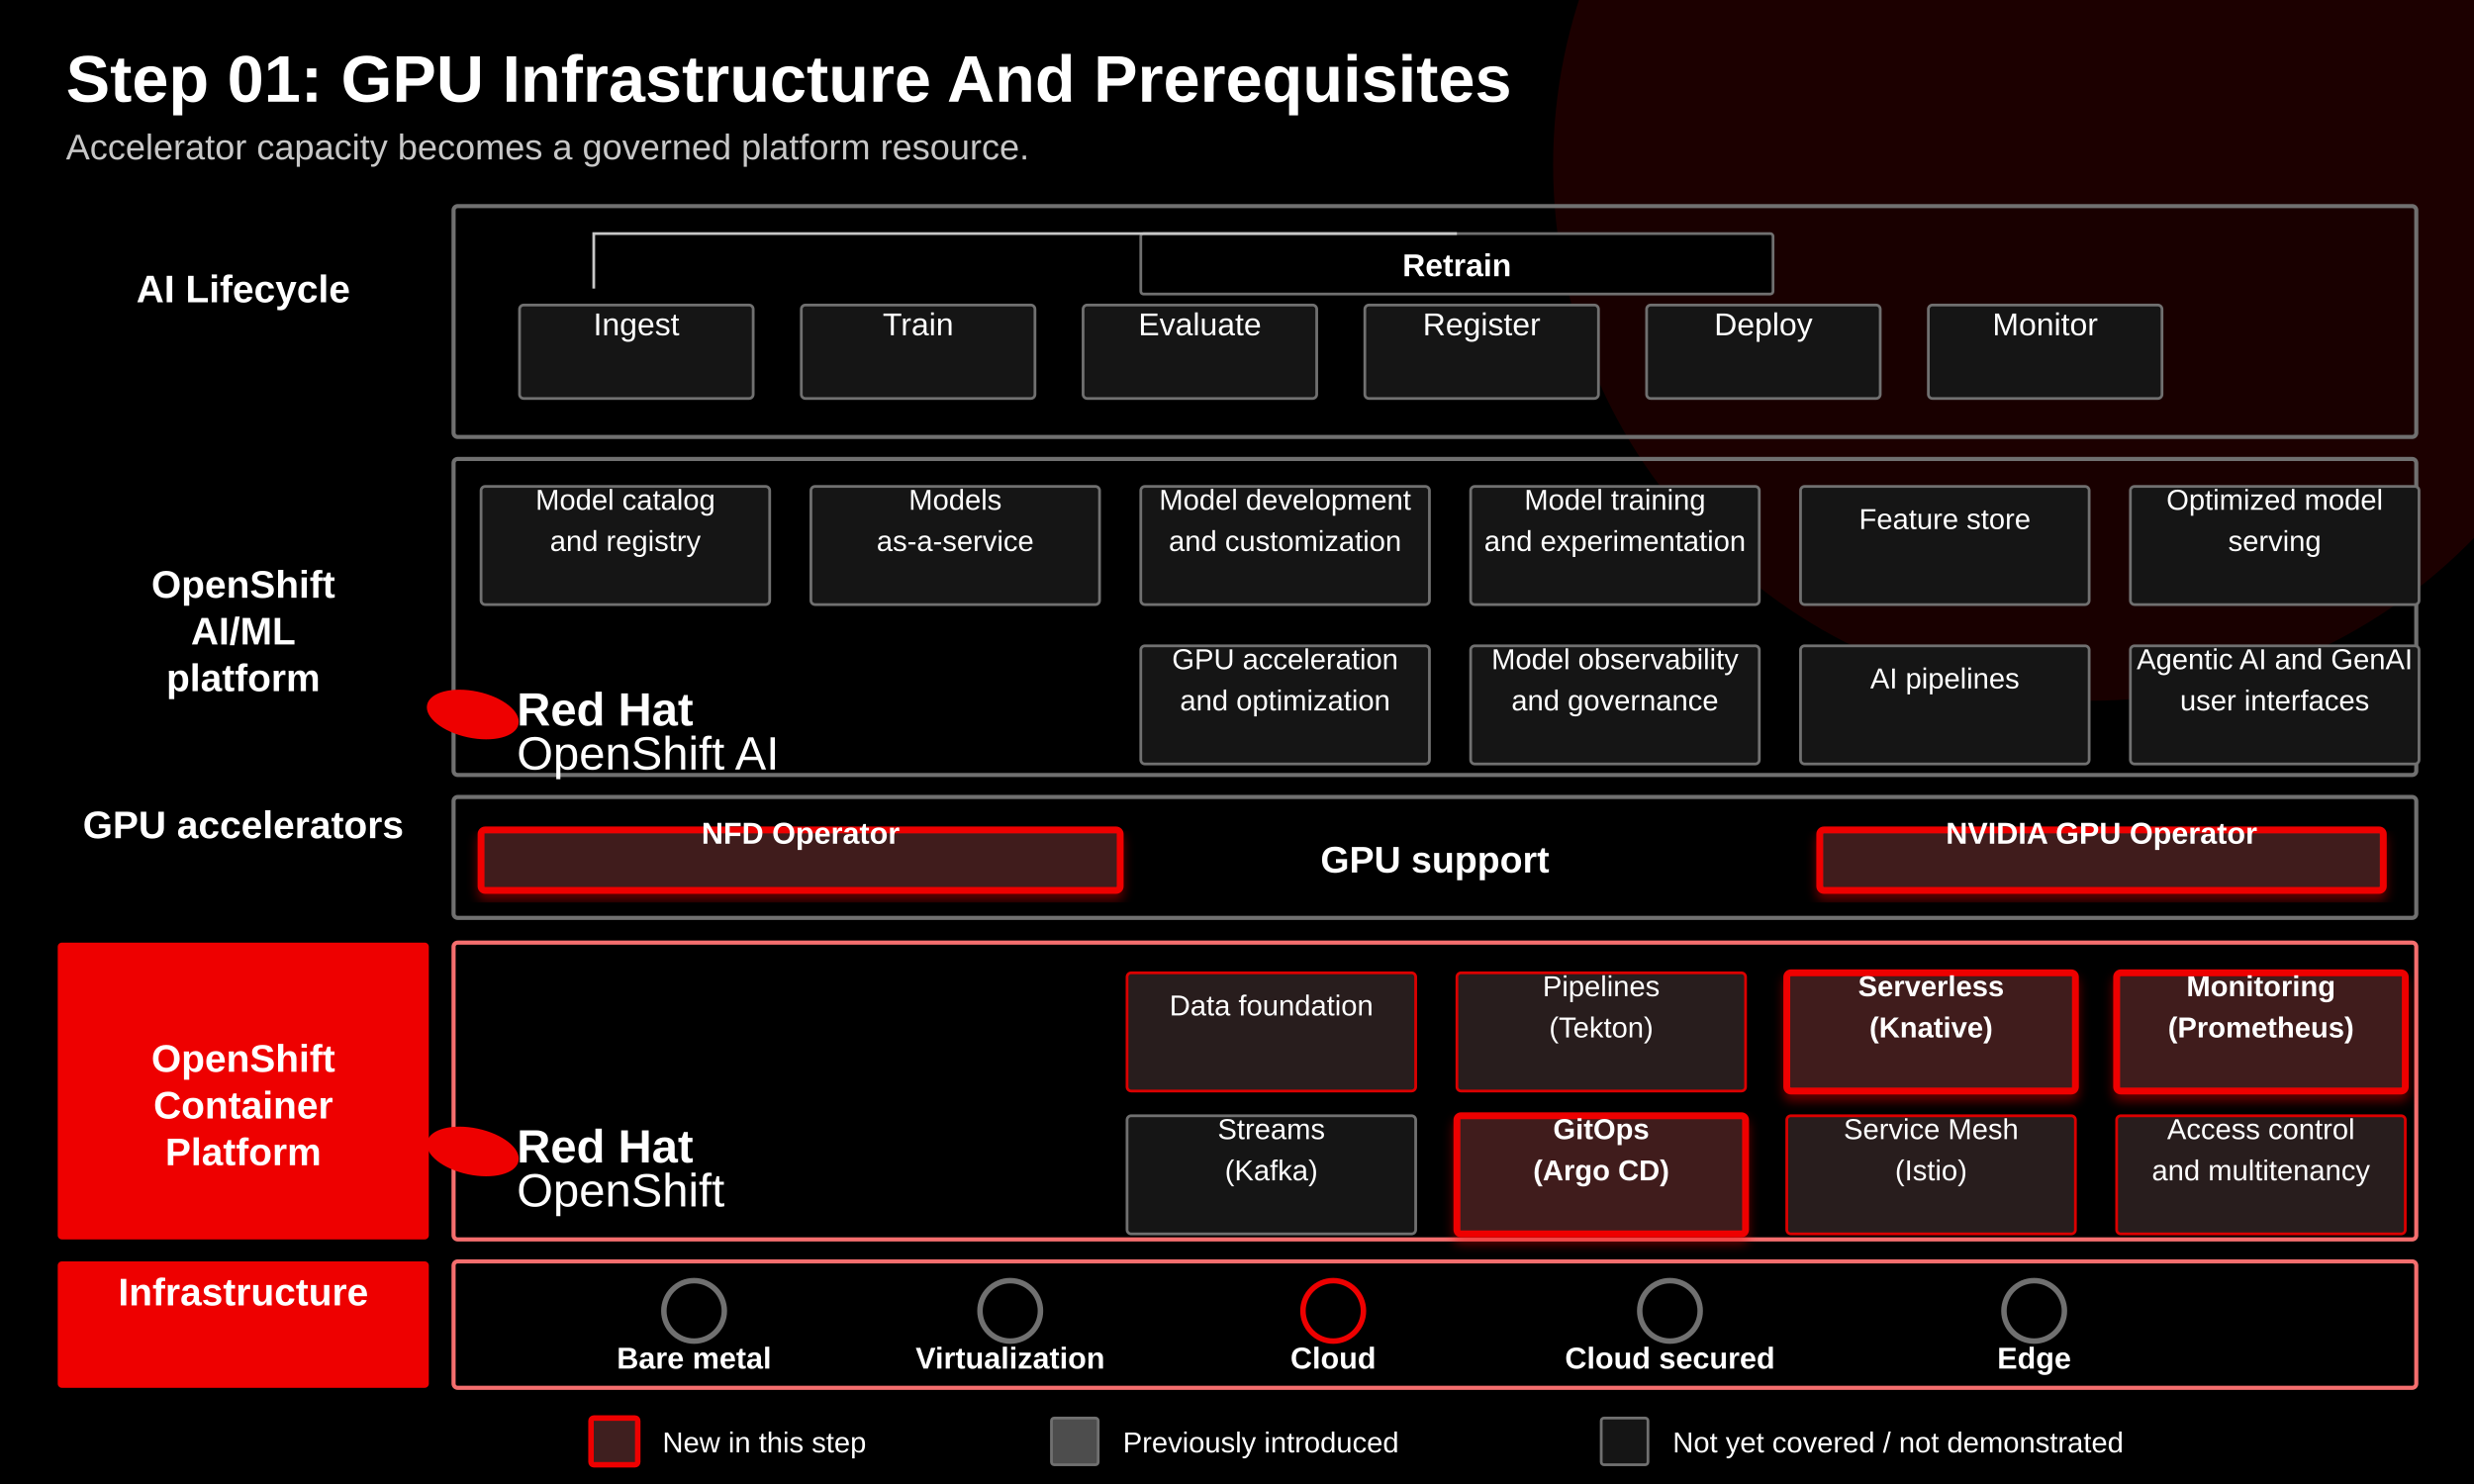
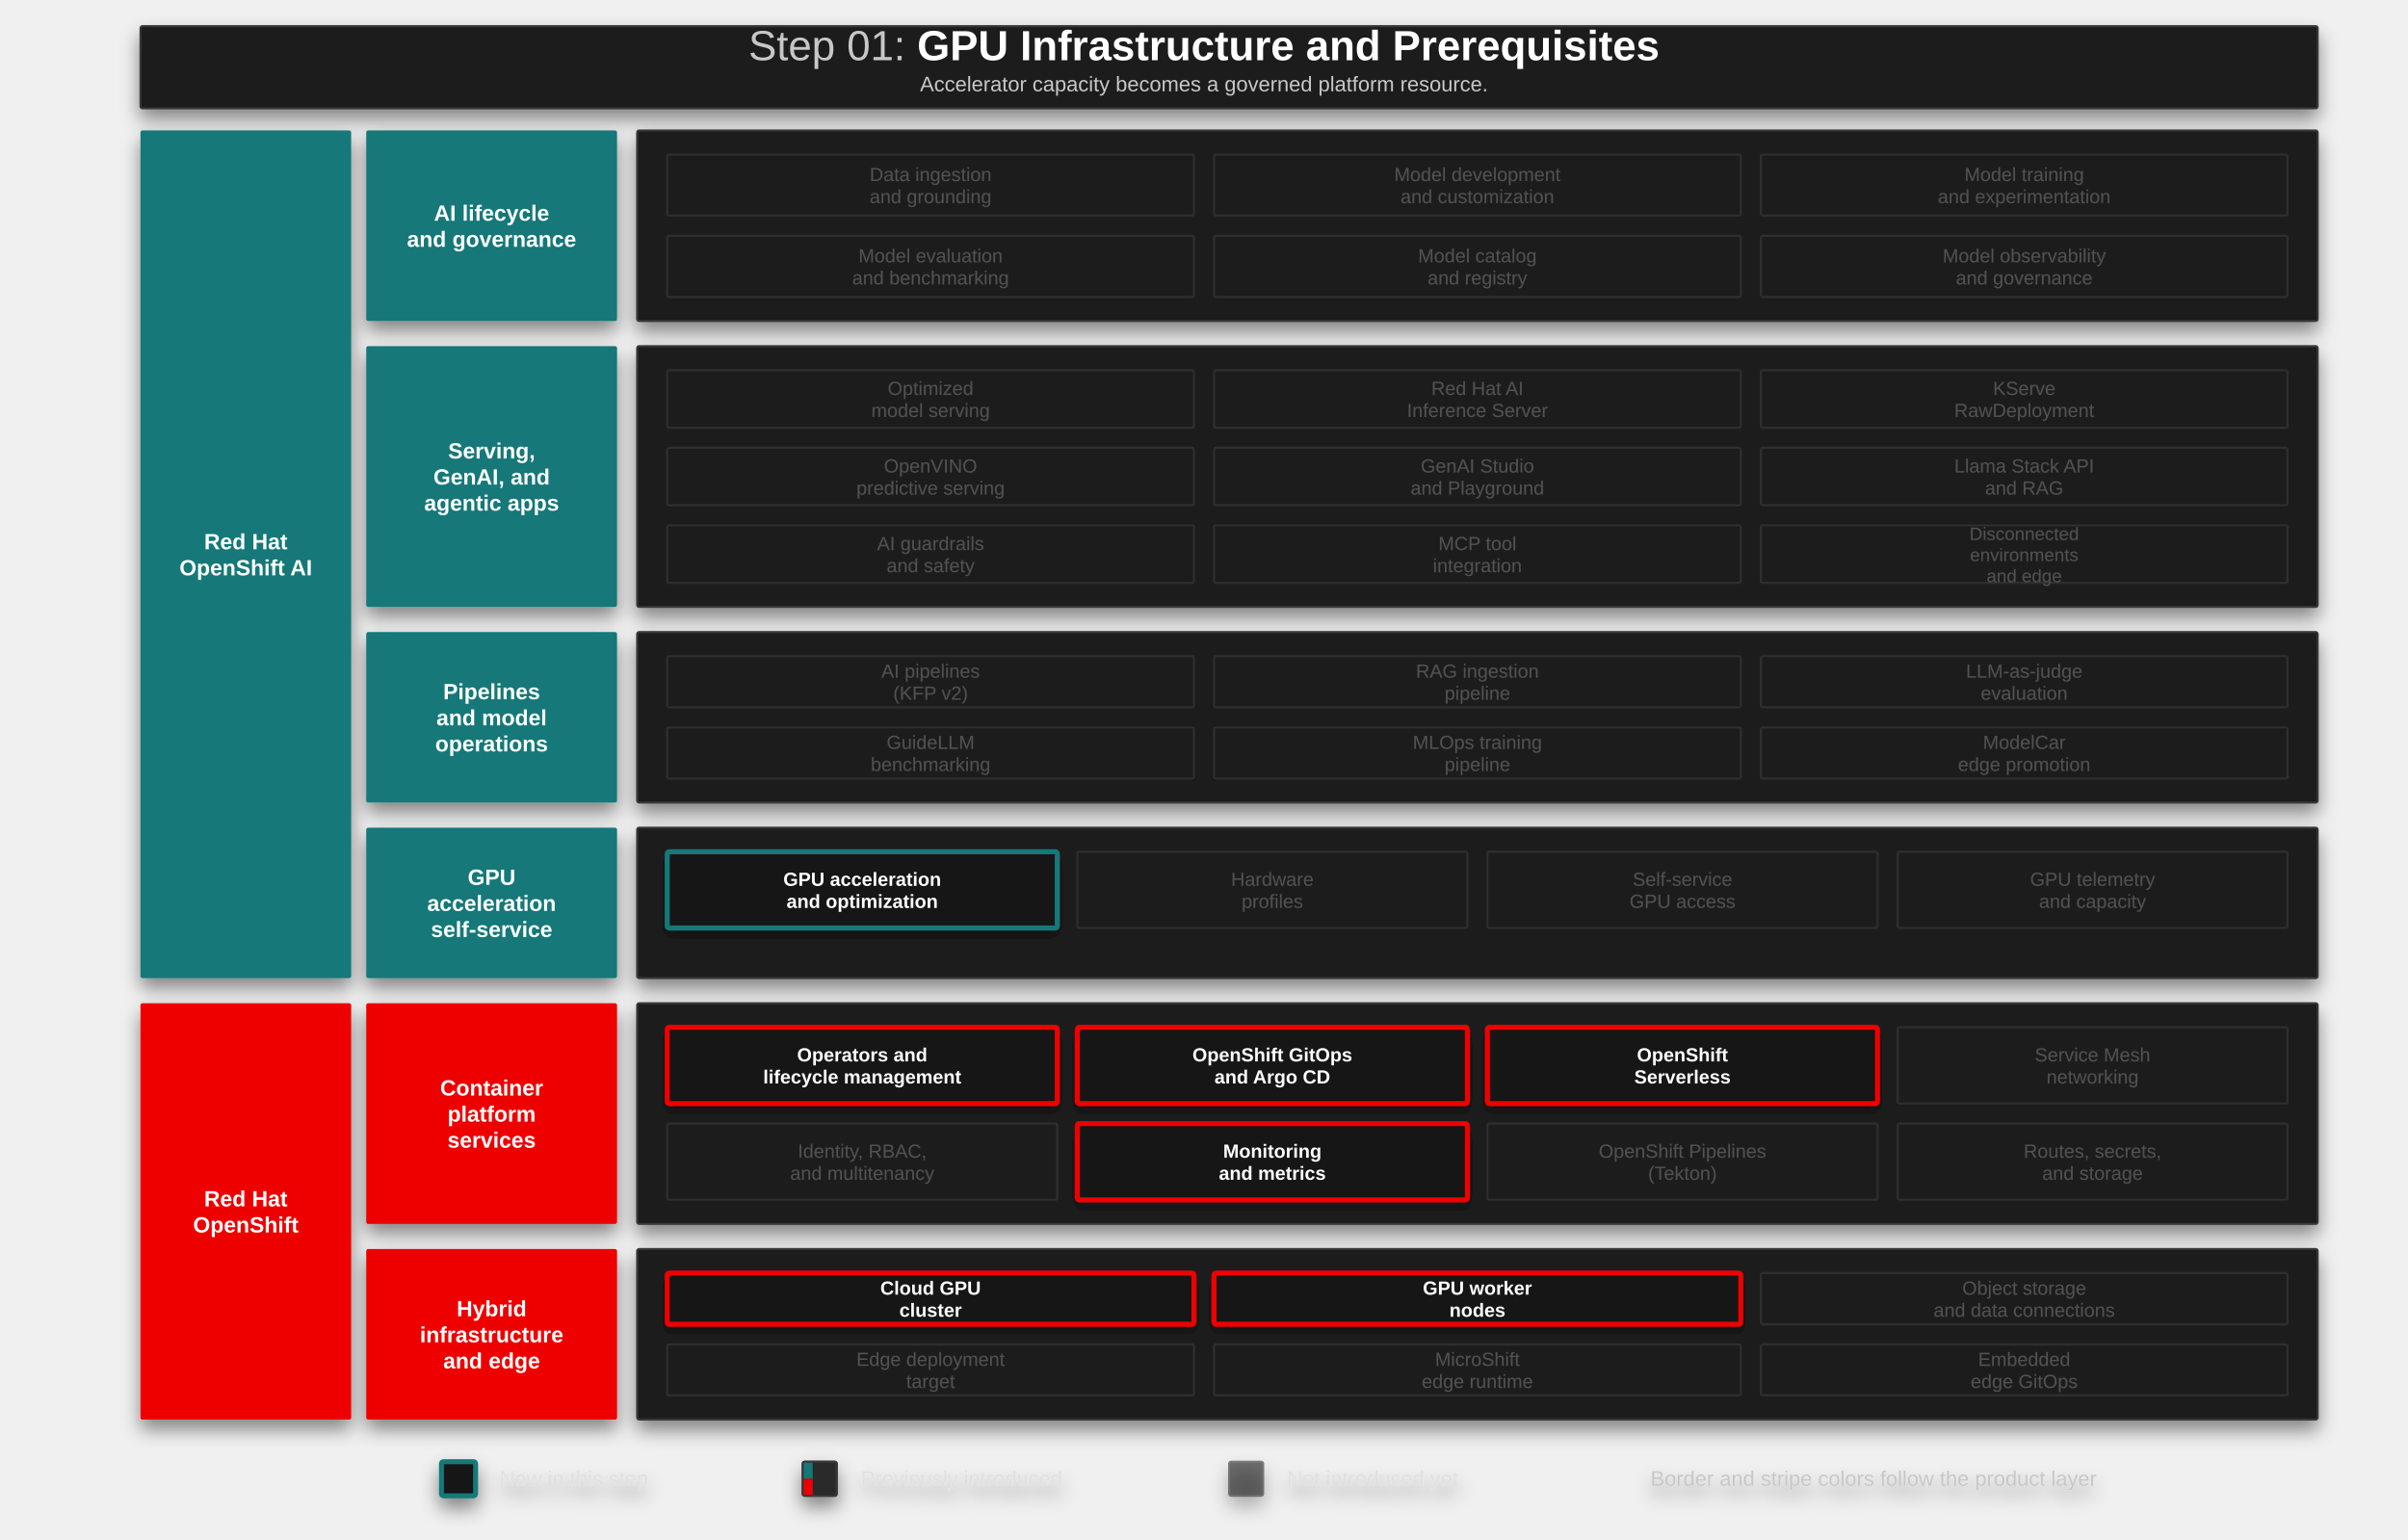
- <svg xmlns="http://www.w3.org/2000/svg" width="1800" height="1080" viewBox="0 0 1800 1080" role="img" aria-labelledby="title desc">
+ <svg xmlns="http://www.w3.org/2000/svg" width="2400" height="1535" viewBox="0 0 2400 1535" role="img" aria-labelledby="title desc">
+   <style>.display{font-family:'Red Hat Display','Arial',sans-serif}.body{font-family:'Red Hat Text','Arial',sans-serif}</style>
  <defs>
-     <filter id="shadow" x="-10%" y="-10%" width="120%" height="130%">
-       <feDropShadow dx="0" dy="5" stdDeviation="4" flood-color="#ee0000" flood-opacity=".42" />
+     <filter id="lift" x="-20%" y="-20%" width="140%" height="140%">
+       <feDropShadow dx="0" dy="6" stdDeviation="5" flood-color="#000" flood-opacity="0.55" />
    </filter>
-     <style>
-       .heading { font-family: "Red Hat Display", "Red Hat Text", Arial, sans-serif; }
-       .mono { font-family: "Red Hat Mono", monospace; }
-     </style>
+     <filter id="panelShadow" x="-8%" y="-8%" width="116%" height="116%">
+       <feDropShadow dx="0" dy="10" stdDeviation="9" flood-color="#000" flood-opacity="0.45" />
+     </filter>
  </defs>
-   <rect width="1800" height="1080" fill="#000000" />
-   <circle cx="1520" cy="120" r="390" fill="#ee0000" opacity=".12" />
-   <text x="48" y="74" class="heading" font-size="48" font-weight="800" fill="#ffffff">Step 01: GPU Infrastructure And Prerequisites</text>
-   <text x="48" y="116" font-family="Red Hat Text, Arial, sans-serif" font-size="26" font-weight="500" fill="#c7c7c7">Accelerator capacity becomes a governed platform resource.</text>
-   <rect x="42" y="150" width="270" height="168" rx="3" fill="#000000" />
-   <text x="177" y="220.0" text-anchor="middle" font-family="Red Hat Text, Arial, sans-serif" font-size="28" font-weight="800" fill="#ffffff">AI Lifecycle</text>
-   <rect x="330" y="150" width="1428" height="168" rx="3" fill="#000000" fill-opacity=".12" stroke="#707070" stroke-width="3" />
-   <rect x="378" y="222" width="170" height="68" rx="3" fill="#151515" stroke="#707070" stroke-width="2" />
-   <text x="463.0" y="244.0" text-anchor="middle" font-family="Red Hat Text, Arial, sans-serif" font-size="23" font-weight="500" fill="#ffffff">Ingest</text>
-   <rect x="583" y="222" width="170" height="68" rx="3" fill="#151515" stroke="#707070" stroke-width="2" />
-   <text x="668.0" y="244.0" text-anchor="middle" font-family="Red Hat Text, Arial, sans-serif" font-size="23" font-weight="500" fill="#ffffff">Train</text>
-   <rect x="788" y="222" width="170" height="68" rx="3" fill="#151515" stroke="#707070" stroke-width="2" />
-   <text x="873.0" y="244.0" text-anchor="middle" font-family="Red Hat Text, Arial, sans-serif" font-size="23" font-weight="500" fill="#ffffff">Evaluate</text>
-   <rect x="993" y="222" width="170" height="68" rx="3" fill="#151515" stroke="#707070" stroke-width="2" />
-   <text x="1078.0" y="244.0" text-anchor="middle" font-family="Red Hat Text, Arial, sans-serif" font-size="23" font-weight="500" fill="#ffffff">Register</text>
-   <rect x="1198" y="222" width="170" height="68" rx="3" fill="#151515" stroke="#707070" stroke-width="2" />
-   <text x="1283.0" y="244.0" text-anchor="middle" font-family="Red Hat Text, Arial, sans-serif" font-size="23" font-weight="500" fill="#ffffff">Deploy</text>
-   <rect x="1403" y="222" width="170" height="68" rx="3" fill="#151515" stroke="#707070" stroke-width="2" />
-   <text x="1488.0" y="244.0" text-anchor="middle" font-family="Red Hat Text, Arial, sans-serif" font-size="23" font-weight="500" fill="#ffffff">Monitor</text>
-   <rect x="830" y="170" width="460" height="44" rx="2" fill="#000000" stroke="#707070" stroke-width="2" />
-   <text x="1060" y="201" text-anchor="middle" font-family="Red Hat Text, Arial, sans-serif" font-size="23" font-weight="800" fill="#ffffff">Retrain</text>
-   <path d="M1060 170 L432 170 L432 210" fill="none" stroke="#c7c7c7" stroke-width="2" />
-   <rect x="42" y="334" width="270" height="230" rx="3" fill="#000000" />
-   <text x="177" y="435.0" text-anchor="middle" font-family="Red Hat Text, Arial, sans-serif" font-size="28" font-weight="800" fill="#ffffff">OpenShift</text>
-   <text x="177" y="469.0" text-anchor="middle" font-family="Red Hat Text, Arial, sans-serif" font-size="28" font-weight="800" fill="#ffffff">AI/ML</text>
-   <text x="177" y="503.0" text-anchor="middle" font-family="Red Hat Text, Arial, sans-serif" font-size="28" font-weight="800" fill="#ffffff">platform</text>
-   <rect x="330" y="334" width="1428" height="230" rx="3" fill="#000000" fill-opacity=".12" stroke="#707070" stroke-width="3" />
-   <rect x="350" y="354" width="210" height="86" rx="3" fill="#151515" stroke="#707070" stroke-width="2" />
-   <text x="455.0" y="371.0" text-anchor="middle" font-family="Red Hat Text, Arial, sans-serif" font-size="21" font-weight="500" fill="#ffffff">Model catalog</text>
-   <text x="455.0" y="401.0" text-anchor="middle" font-family="Red Hat Text, Arial, sans-serif" font-size="21" font-weight="500" fill="#ffffff">and registry</text>
-   <rect x="590" y="354" width="210" height="86" rx="3" fill="#151515" stroke="#707070" stroke-width="2" />
-   <text x="695.0" y="371.0" text-anchor="middle" font-family="Red Hat Text, Arial, sans-serif" font-size="21" font-weight="500" fill="#ffffff">Models</text>
-   <text x="695.0" y="401.0" text-anchor="middle" font-family="Red Hat Text, Arial, sans-serif" font-size="21" font-weight="500" fill="#ffffff">as-a-service</text>
-   <rect x="830" y="354" width="210" height="86" rx="3" fill="#151515" stroke="#707070" stroke-width="2" />
-   <text x="935.0" y="371.0" text-anchor="middle" font-family="Red Hat Text, Arial, sans-serif" font-size="21" font-weight="500" fill="#ffffff">Model development</text>
-   <text x="935.0" y="401.0" text-anchor="middle" font-family="Red Hat Text, Arial, sans-serif" font-size="21" font-weight="500" fill="#ffffff">and customization</text>
-   <rect x="1070" y="354" width="210" height="86" rx="3" fill="#151515" stroke="#707070" stroke-width="2" />
-   <text x="1175.0" y="371.0" text-anchor="middle" font-family="Red Hat Text, Arial, sans-serif" font-size="21" font-weight="500" fill="#ffffff">Model training</text>
-   <text x="1175.0" y="401.0" text-anchor="middle" font-family="Red Hat Text, Arial, sans-serif" font-size="21" font-weight="500" fill="#ffffff">and experimentation</text>
-   <rect x="1310" y="354" width="210" height="86" rx="3" fill="#151515" stroke="#707070" stroke-width="2" />
-   <text x="1415.0" y="385.0" text-anchor="middle" font-family="Red Hat Text, Arial, sans-serif" font-size="21" font-weight="500" fill="#ffffff">Feature store</text>
-   <rect x="1550" y="354" width="210" height="86" rx="3" fill="#151515" stroke="#707070" stroke-width="2" />
-   <text x="1655.0" y="371.0" text-anchor="middle" font-family="Red Hat Text, Arial, sans-serif" font-size="21" font-weight="500" fill="#ffffff">Optimized model</text>
-   <text x="1655.0" y="401.0" text-anchor="middle" font-family="Red Hat Text, Arial, sans-serif" font-size="21" font-weight="500" fill="#ffffff">serving</text>
-   <rect x="830" y="470" width="210" height="86" rx="3" fill="#151515" stroke="#707070" stroke-width="2" />
-   <text x="935.0" y="487.0" text-anchor="middle" font-family="Red Hat Text, Arial, sans-serif" font-size="21" font-weight="500" fill="#ffffff">GPU acceleration</text>
-   <text x="935.0" y="517.0" text-anchor="middle" font-family="Red Hat Text, Arial, sans-serif" font-size="21" font-weight="500" fill="#ffffff">and optimization</text>
-   <rect x="1070" y="470" width="210" height="86" rx="3" fill="#151515" stroke="#707070" stroke-width="2" />
-   <text x="1175.0" y="487.0" text-anchor="middle" font-family="Red Hat Text, Arial, sans-serif" font-size="21" font-weight="500" fill="#ffffff">Model observability</text>
-   <text x="1175.0" y="517.0" text-anchor="middle" font-family="Red Hat Text, Arial, sans-serif" font-size="21" font-weight="500" fill="#ffffff">and governance</text>
-   <rect x="1310" y="470" width="210" height="86" rx="3" fill="#151515" stroke="#707070" stroke-width="2" />
-   <text x="1415.0" y="501.0" text-anchor="middle" font-family="Red Hat Text, Arial, sans-serif" font-size="21" font-weight="500" fill="#ffffff">AI pipelines</text>
-   <rect x="1550" y="470" width="210" height="86" rx="3" fill="#151515" stroke="#707070" stroke-width="2" />
-   <text x="1655.0" y="487.0" text-anchor="middle" font-family="Red Hat Text, Arial, sans-serif" font-size="21" font-weight="500" fill="#ffffff">Agentic AI and GenAI</text>
-   <text x="1655.0" y="517.0" text-anchor="middle" font-family="Red Hat Text, Arial, sans-serif" font-size="21" font-weight="500" fill="#ffffff">user interfaces</text>
-   <text x="376" y="528" class="heading" font-size="34" font-weight="800" fill="#ffffff">Red Hat</text>
-   <text x="376" y="560" class="heading" font-size="34" font-weight="500" fill="#ffffff">OpenShift AI</text>
-   <ellipse cx="344" cy="520" rx="34" ry="17" fill="#ee0000" transform="rotate(12 344 520)" />
-   <rect x="42" y="580" width="270" height="88" rx="3" fill="#000000" />
-   <text x="177" y="610.0" text-anchor="middle" font-family="Red Hat Text, Arial, sans-serif" font-size="28" font-weight="800" fill="#ffffff">GPU accelerators</text>
-   <rect x="330" y="580" width="1428" height="88" rx="3" fill="#000000" fill-opacity=".12" stroke="#707070" stroke-width="3" />
-   <rect x="350" y="604" width="465" height="44" rx="3" fill="#3f1f1f" stroke="#ee0000" stroke-width="5" filter="url(#shadow)" />
-   <text x="582.5" y="614.0" text-anchor="middle" font-family="Red Hat Text, Arial, sans-serif" font-size="22" font-weight="700" fill="#ffffff">NFD Operator</text>
-   <text x="1044" y="635" text-anchor="middle" font-family="Red Hat Text, Arial, sans-serif" font-size="27" font-weight="800" fill="#ffffff">GPU support</text>
-   <rect x="1324" y="604" width="410" height="44" rx="3" fill="#3f1f1f" stroke="#ee0000" stroke-width="5" filter="url(#shadow)" />
-   <text x="1529.0" y="614.0" text-anchor="middle" font-family="Red Hat Text, Arial, sans-serif" font-size="22" font-weight="700" fill="#ffffff">NVIDIA GPU Operator</text>
-   <rect x="42" y="686" width="270" height="216" rx="3" fill="#ee0000" />
-   <text x="177" y="780.0" text-anchor="middle" font-family="Red Hat Text, Arial, sans-serif" font-size="28" font-weight="800" fill="#ffffff">OpenShift</text>
-   <text x="177" y="814.0" text-anchor="middle" font-family="Red Hat Text, Arial, sans-serif" font-size="28" font-weight="800" fill="#ffffff">Container</text>
-   <text x="177" y="848.0" text-anchor="middle" font-family="Red Hat Text, Arial, sans-serif" font-size="28" font-weight="800" fill="#ffffff">Platform</text>
-   <rect x="330" y="686" width="1428" height="216" rx="3" fill="#000000" fill-opacity=".12" stroke="#f56e6e" stroke-width="3" />
-   <rect x="820" y="708" width="210" height="86" rx="3" fill="#2b2020" stroke="#ee0000" stroke-width="2" opacity=".92" />
-   <text x="925.0" y="739.0" text-anchor="middle" font-family="Red Hat Text, Arial, sans-serif" font-size="21" font-weight="500" fill="#ffffff">Data foundation</text>
-   <rect x="1060" y="708" width="210" height="86" rx="3" fill="#2b2020" stroke="#ee0000" stroke-width="2" opacity=".92" />
-   <text x="1165.0" y="725.0" text-anchor="middle" font-family="Red Hat Text, Arial, sans-serif" font-size="21" font-weight="500" fill="#ffffff">Pipelines</text>
-   <text x="1165.0" y="755.0" text-anchor="middle" font-family="Red Hat Text, Arial, sans-serif" font-size="21" font-weight="500" fill="#ffffff">(Tekton)</text>
-   <rect x="1300" y="708" width="210" height="86" rx="3" fill="#3f1f1f" stroke="#ee0000" stroke-width="5" filter="url(#shadow)" />
-   <text x="1405.0" y="725.0" text-anchor="middle" font-family="Red Hat Text, Arial, sans-serif" font-size="21" font-weight="700" fill="#ffffff">Serverless</text>
-   <text x="1405.0" y="755.0" text-anchor="middle" font-family="Red Hat Text, Arial, sans-serif" font-size="21" font-weight="700" fill="#ffffff">(Knative)</text>
-   <rect x="1540" y="708" width="210" height="86" rx="3" fill="#3f1f1f" stroke="#ee0000" stroke-width="5" filter="url(#shadow)" />
-   <text x="1645.0" y="725.0" text-anchor="middle" font-family="Red Hat Text, Arial, sans-serif" font-size="21" font-weight="700" fill="#ffffff">Monitoring</text>
-   <text x="1645.0" y="755.0" text-anchor="middle" font-family="Red Hat Text, Arial, sans-serif" font-size="21" font-weight="700" fill="#ffffff">(Prometheus)</text>
-   <rect x="820" y="812" width="210" height="86" rx="3" fill="#151515" stroke="#707070" stroke-width="2" />
-   <text x="925.0" y="829.0" text-anchor="middle" font-family="Red Hat Text, Arial, sans-serif" font-size="21" font-weight="500" fill="#ffffff">Streams</text>
-   <text x="925.0" y="859.0" text-anchor="middle" font-family="Red Hat Text, Arial, sans-serif" font-size="21" font-weight="500" fill="#ffffff">(Kafka)</text>
-   <rect x="1060" y="812" width="210" height="86" rx="3" fill="#3f1f1f" stroke="#ee0000" stroke-width="5" filter="url(#shadow)" />
-   <text x="1165.0" y="829.0" text-anchor="middle" font-family="Red Hat Text, Arial, sans-serif" font-size="21" font-weight="700" fill="#ffffff">GitOps</text>
-   <text x="1165.0" y="859.0" text-anchor="middle" font-family="Red Hat Text, Arial, sans-serif" font-size="21" font-weight="700" fill="#ffffff">(Argo CD)</text>
-   <rect x="1300" y="812" width="210" height="86" rx="3" fill="#2b2020" stroke="#ee0000" stroke-width="2" opacity=".92" />
-   <text x="1405.0" y="829.0" text-anchor="middle" font-family="Red Hat Text, Arial, sans-serif" font-size="21" font-weight="500" fill="#ffffff">Service Mesh</text>
-   <text x="1405.0" y="859.0" text-anchor="middle" font-family="Red Hat Text, Arial, sans-serif" font-size="21" font-weight="500" fill="#ffffff">(Istio)</text>
-   <rect x="1540" y="812" width="210" height="86" rx="3" fill="#2b2020" stroke="#ee0000" stroke-width="2" opacity=".92" />
-   <text x="1645.0" y="829.0" text-anchor="middle" font-family="Red Hat Text, Arial, sans-serif" font-size="21" font-weight="500" fill="#ffffff">Access control</text>
-   <text x="1645.0" y="859.0" text-anchor="middle" font-family="Red Hat Text, Arial, sans-serif" font-size="21" font-weight="500" fill="#ffffff">and multitenancy</text>
-   <text x="376" y="846" class="heading" font-size="34" font-weight="800" fill="#ffffff">Red Hat</text>
-   <text x="376" y="878" class="heading" font-size="34" font-weight="500" fill="#ffffff">OpenShift</text>
-   <ellipse cx="344" cy="838" rx="34" ry="17" fill="#ee0000" transform="rotate(12 344 838)" />
-   <rect x="42" y="918" width="270" height="92" rx="3" fill="#ee0000" />
-   <text x="177" y="950.0" text-anchor="middle" font-family="Red Hat Text, Arial, sans-serif" font-size="28" font-weight="800" fill="#ffffff">Infrastructure</text>
-   <rect x="330" y="918" width="1428" height="92" rx="3" fill="#000000" fill-opacity=".12" stroke="#f56e6e" stroke-width="3" />
-   <circle cx="505" cy="954" r="22" fill="none" stroke="#707070" stroke-width="4" />
-   <text x="505" y="996" text-anchor="middle" font-family="Red Hat Text, Arial, sans-serif" font-size="22" font-weight="700" fill="#ffffff">Bare metal</text>
-   <circle cx="735" cy="954" r="22" fill="none" stroke="#707070" stroke-width="4" />
-   <text x="735" y="996" text-anchor="middle" font-family="Red Hat Text, Arial, sans-serif" font-size="22" font-weight="700" fill="#ffffff">Virtualization</text>
-   <circle cx="970" cy="954" r="22" fill="none" stroke="#ee0000" stroke-width="4" />
-   <text x="970" y="996" text-anchor="middle" font-family="Red Hat Text, Arial, sans-serif" font-size="22" font-weight="700" fill="#ffffff">Cloud</text>
-   <circle cx="1215" cy="954" r="22" fill="none" stroke="#707070" stroke-width="4" />
-   <text x="1215" y="996" text-anchor="middle" font-family="Red Hat Text, Arial, sans-serif" font-size="22" font-weight="700" fill="#ffffff">Cloud secured</text>
-   <circle cx="1480" cy="954" r="22" fill="none" stroke="#707070" stroke-width="4" />
-   <text x="1480" y="996" text-anchor="middle" font-family="Red Hat Text, Arial, sans-serif" font-size="22" font-weight="700" fill="#ffffff">Edge</text>
-   <rect x="430" y="1032" width="34" height="34" rx="2" fill="#3f1f1f" stroke="#ee0000" stroke-width="4" />
-   <text x="482" y="1057" text-anchor="start" font-family="Red Hat Text, Arial, sans-serif" font-size="21" font-weight="500" fill="#ffffff">New in this step</text>
-   <rect x="765" y="1032" width="34" height="34" rx="2" fill="#4d4d4d" stroke="#707070" stroke-width="2" />
-   <text x="817" y="1057" text-anchor="start" font-family="Red Hat Text, Arial, sans-serif" font-size="21" font-weight="500" fill="#ffffff">Previously introduced</text>
-   <rect x="1165" y="1032" width="34" height="34" rx="2" fill="#151515" stroke="#707070" stroke-width="2" />
-   <text x="1217" y="1057" text-anchor="start" font-family="Red Hat Text, Arial, sans-serif" font-size="21" font-weight="500" fill="#ffffff">Not yet covered / not demonstrated</text>
+   <g filter="url(#panelShadow)">
+     <rect x="140" y="26" width="2170" height="82" rx="2" fill="#1f1f1f" stroke="#383838" stroke-width="2" />
+     <text x="1200.0" y="60" class="display" font-size="42" fill="#ffffff" font-weight="700" text-anchor="middle">
+       <tspan fill="#c7c7c7" font-weight="500">Step 01:</tspan> GPU Infrastructure and Prerequisites</text>
+     <text x="1200.0" y="91" class="body" font-size="21" fill="#c7c7c7" text-anchor="middle">Accelerator capacity becomes a governed platform resource.</text>
+     <rect x="140" y="130" width="210" height="845" rx="2" fill="#147878" stroke="#147878" stroke-width="0" />
+     <text x="245.0" y="547.5" class="body" font-size="22" fill="#ffffff" font-weight="700" text-anchor="middle">Red Hat</text>
+     <text x="245.0" y="573.5" class="body" font-size="22" fill="#ffffff" font-weight="700" text-anchor="middle">OpenShift AI</text>
+     <rect x="140" y="1000" width="210" height="415" rx="2" fill="#ee0000" stroke="#ee0000" stroke-width="0" />
+     <text x="245.0" y="1202.5" class="body" font-size="22" fill="#ffffff" font-weight="700" text-anchor="middle">Red Hat</text>
+     <text x="245.0" y="1228.5" class="body" font-size="22" fill="#ffffff" font-weight="700" text-anchor="middle">OpenShift</text>
+     <rect x="365" y="130" width="250" height="190" rx="2" fill="#147878" stroke="#147878" stroke-width="0" />
+     <text x="490.0" y="220.0" class="body" font-size="22" fill="#ffffff" font-weight="700" text-anchor="middle">AI lifecycle</text>
+     <text x="490.0" y="246.0" class="body" font-size="22" fill="#ffffff" font-weight="700" text-anchor="middle">and governance</text>
+     <rect x="635" y="130" width="1675" height="190" rx="2" fill="#1f1f1f" stroke="#383838" stroke-width="2" />
+     <g opacity="0.62">
+       <rect x="665.0" y="154.0" width="525.0" height="61.0" rx="2" fill="#1f1f1f" stroke="#383838" stroke-width="2.0" />
+       <text x="927.5" y="180.5" class="body" font-size="19" fill="#707070" font-weight="450" text-anchor="middle">Data ingestion</text>
+       <text x="927.5" y="202.5" class="body" font-size="19" fill="#707070" font-weight="450" text-anchor="middle">and grounding</text>
+     </g>
+     <g opacity="0.62">
+       <rect x="1210.0" y="154.0" width="525.0" height="61.0" rx="2" fill="#1f1f1f" stroke="#383838" stroke-width="2.0" />
+       <text x="1472.5" y="180.5" class="body" font-size="19" fill="#707070" font-weight="450" text-anchor="middle">Model development</text>
+       <text x="1472.5" y="202.5" class="body" font-size="19" fill="#707070" font-weight="450" text-anchor="middle">and customization</text>
+     </g>
+     <g opacity="0.62">
+       <rect x="1755.0" y="154.0" width="525.0" height="61.0" rx="2" fill="#1f1f1f" stroke="#383838" stroke-width="2.0" />
+       <text x="2017.5" y="180.5" class="body" font-size="19" fill="#707070" font-weight="450" text-anchor="middle">Model training</text>
+       <text x="2017.5" y="202.5" class="body" font-size="19" fill="#707070" font-weight="450" text-anchor="middle">and experimentation</text>
+     </g>
+     <g opacity="0.62">
+       <rect x="665.0" y="235.0" width="525.0" height="61.0" rx="2" fill="#1f1f1f" stroke="#383838" stroke-width="2.0" />
+       <text x="927.5" y="261.5" class="body" font-size="19" fill="#707070" font-weight="450" text-anchor="middle">Model evaluation</text>
+       <text x="927.5" y="283.5" class="body" font-size="19" fill="#707070" font-weight="450" text-anchor="middle">and benchmarking</text>
+     </g>
+     <g opacity="0.62">
+       <rect x="1210.0" y="235.0" width="525.0" height="61.0" rx="2" fill="#1f1f1f" stroke="#383838" stroke-width="2.0" />
+       <text x="1472.5" y="261.5" class="body" font-size="19" fill="#707070" font-weight="450" text-anchor="middle">Model catalog</text>
+       <text x="1472.5" y="283.5" class="body" font-size="19" fill="#707070" font-weight="450" text-anchor="middle">and registry</text>
+     </g>
+     <g opacity="0.62">
+       <rect x="1755.0" y="235.0" width="525.0" height="61.0" rx="2" fill="#1f1f1f" stroke="#383838" stroke-width="2.0" />
+       <text x="2017.5" y="261.5" class="body" font-size="19" fill="#707070" font-weight="450" text-anchor="middle">Model observability</text>
+       <text x="2017.5" y="283.5" class="body" font-size="19" fill="#707070" font-weight="450" text-anchor="middle">and governance</text>
+     </g>
+     <rect x="365" y="345" width="250" height="260" rx="2" fill="#147878" stroke="#147878" stroke-width="0" />
+     <text x="490.0" y="457.0" class="body" font-size="22" fill="#ffffff" font-weight="700" text-anchor="middle">Serving,</text>
+     <text x="490.0" y="483.0" class="body" font-size="22" fill="#ffffff" font-weight="700" text-anchor="middle">GenAI, and</text>
+     <text x="490.0" y="509.0" class="body" font-size="22" fill="#ffffff" font-weight="700" text-anchor="middle">agentic apps</text>
+     <rect x="635" y="345" width="1675" height="260" rx="2" fill="#1f1f1f" stroke="#383838" stroke-width="2" />
+     <g opacity="0.62">
+       <rect x="665.0" y="369.0" width="525.0" height="57.333" rx="2" fill="#1f1f1f" stroke="#383838" stroke-width="2.0" />
+       <text x="927.5" y="393.667" class="body" font-size="19" fill="#707070" font-weight="450" text-anchor="middle">Optimized</text>
+       <text x="927.5" y="415.667" class="body" font-size="19" fill="#707070" font-weight="450" text-anchor="middle">model serving</text>
+     </g>
+     <g opacity="0.62">
+       <rect x="1210.0" y="369.0" width="525.0" height="57.333" rx="2" fill="#1f1f1f" stroke="#383838" stroke-width="2.0" />
+       <text x="1472.5" y="393.667" class="body" font-size="19" fill="#707070" font-weight="450" text-anchor="middle">Red Hat AI</text>
+       <text x="1472.5" y="415.667" class="body" font-size="19" fill="#707070" font-weight="450" text-anchor="middle">Inference Server</text>
+     </g>
+     <g opacity="0.62">
+       <rect x="1755.0" y="369.0" width="525.0" height="57.333" rx="2" fill="#1f1f1f" stroke="#383838" stroke-width="2.0" />
+       <text x="2017.5" y="393.667" class="body" font-size="19" fill="#707070" font-weight="450" text-anchor="middle">KServe</text>
+       <text x="2017.5" y="415.667" class="body" font-size="19" fill="#707070" font-weight="450" text-anchor="middle">RawDeployment</text>
+     </g>
+     <g opacity="0.62">
+       <rect x="665.0" y="446.333" width="525.0" height="57.333" rx="2" fill="#1f1f1f" stroke="#383838" stroke-width="2.0" />
+       <text x="927.5" y="471" class="body" font-size="19" fill="#707070" font-weight="450" text-anchor="middle">OpenVINO</text>
+       <text x="927.5" y="493" class="body" font-size="19" fill="#707070" font-weight="450" text-anchor="middle">predictive serving</text>
+     </g>
+     <g opacity="0.62">
+       <rect x="1210.0" y="446.333" width="525.0" height="57.333" rx="2" fill="#1f1f1f" stroke="#383838" stroke-width="2.0" />
+       <text x="1472.5" y="471" class="body" font-size="19" fill="#707070" font-weight="450" text-anchor="middle">GenAI Studio</text>
+       <text x="1472.5" y="493" class="body" font-size="19" fill="#707070" font-weight="450" text-anchor="middle">and Playground</text>
+     </g>
+     <g opacity="0.62">
+       <rect x="1755.0" y="446.333" width="525.0" height="57.333" rx="2" fill="#1f1f1f" stroke="#383838" stroke-width="2.0" />
+       <text x="2017.5" y="471" class="body" font-size="19" fill="#707070" font-weight="450" text-anchor="middle">Llama Stack API</text>
+       <text x="2017.5" y="493" class="body" font-size="19" fill="#707070" font-weight="450" text-anchor="middle">and RAG</text>
+     </g>
+     <g opacity="0.62">
+       <rect x="665.0" y="523.667" width="525.0" height="57.333" rx="2" fill="#1f1f1f" stroke="#383838" stroke-width="2.0" />
+       <text x="927.5" y="548.333" class="body" font-size="19" fill="#707070" font-weight="450" text-anchor="middle">AI guardrails</text>
+       <text x="927.5" y="570.333" class="body" font-size="19" fill="#707070" font-weight="450" text-anchor="middle">and safety</text>
+     </g>
+     <g opacity="0.62">
+       <rect x="1210.0" y="523.667" width="525.0" height="57.333" rx="2" fill="#1f1f1f" stroke="#383838" stroke-width="2.0" />
+       <text x="1472.5" y="548.333" class="body" font-size="19" fill="#707070" font-weight="450" text-anchor="middle">MCP tool</text>
+       <text x="1472.5" y="570.333" class="body" font-size="19" fill="#707070" font-weight="450" text-anchor="middle">integration</text>
+     </g>
+     <g opacity="0.62">
+       <rect x="1755.0" y="523.667" width="525.0" height="57.333" rx="2" fill="#1f1f1f" stroke="#383838" stroke-width="2.0" />
+       <text x="2017.5" y="538.333" class="body" font-size="18" fill="#707070" font-weight="450" text-anchor="middle">Disconnected</text>
+       <text x="2017.5" y="559.333" class="body" font-size="18" fill="#707070" font-weight="450" text-anchor="middle">environments</text>
+       <text x="2017.5" y="580.333" class="body" font-size="18" fill="#707070" font-weight="450" text-anchor="middle">and edge</text>
+     </g>
+     <rect x="365" y="630" width="250" height="170" rx="2" fill="#147878" stroke="#147878" stroke-width="0" />
+     <text x="490.0" y="697.0" class="body" font-size="22" fill="#ffffff" font-weight="700" text-anchor="middle">Pipelines</text>
+     <text x="490.0" y="723.0" class="body" font-size="22" fill="#ffffff" font-weight="700" text-anchor="middle">and model</text>
+     <text x="490.0" y="749.0" class="body" font-size="22" fill="#ffffff" font-weight="700" text-anchor="middle">operations</text>
+     <rect x="635" y="630" width="1675" height="170" rx="2" fill="#1f1f1f" stroke="#383838" stroke-width="2" />
+     <g opacity="0.62">
+       <rect x="665.0" y="654.0" width="525.0" height="51.0" rx="2" fill="#1f1f1f" stroke="#383838" stroke-width="2.0" />
+       <text x="927.5" y="675.5" class="body" font-size="19" fill="#707070" font-weight="450" text-anchor="middle">AI pipelines</text>
+       <text x="927.5" y="697.5" class="body" font-size="19" fill="#707070" font-weight="450" text-anchor="middle">(KFP v2)</text>
+     </g>
+     <g opacity="0.62">
+       <rect x="1210.0" y="654.0" width="525.0" height="51.0" rx="2" fill="#1f1f1f" stroke="#383838" stroke-width="2.0" />
+       <text x="1472.5" y="675.5" class="body" font-size="19" fill="#707070" font-weight="450" text-anchor="middle">RAG ingestion</text>
+       <text x="1472.5" y="697.5" class="body" font-size="19" fill="#707070" font-weight="450" text-anchor="middle">pipeline</text>
+     </g>
+     <g opacity="0.62">
+       <rect x="1755.0" y="654.0" width="525.0" height="51.0" rx="2" fill="#1f1f1f" stroke="#383838" stroke-width="2.0" />
+       <text x="2017.5" y="675.5" class="body" font-size="19" fill="#707070" font-weight="450" text-anchor="middle">LLM-as-judge</text>
+       <text x="2017.5" y="697.5" class="body" font-size="19" fill="#707070" font-weight="450" text-anchor="middle">evaluation</text>
+     </g>
+     <g opacity="0.62">
+       <rect x="665.0" y="725.0" width="525.0" height="51.0" rx="2" fill="#1f1f1f" stroke="#383838" stroke-width="2.0" />
+       <text x="927.5" y="746.5" class="body" font-size="19" fill="#707070" font-weight="450" text-anchor="middle">GuideLLM</text>
+       <text x="927.5" y="768.5" class="body" font-size="19" fill="#707070" font-weight="450" text-anchor="middle">benchmarking</text>
+     </g>
+     <g opacity="0.62">
+       <rect x="1210.0" y="725.0" width="525.0" height="51.0" rx="2" fill="#1f1f1f" stroke="#383838" stroke-width="2.0" />
+       <text x="1472.5" y="746.5" class="body" font-size="19" fill="#707070" font-weight="450" text-anchor="middle">MLOps training</text>
+       <text x="1472.5" y="768.5" class="body" font-size="19" fill="#707070" font-weight="450" text-anchor="middle">pipeline</text>
+     </g>
+     <g opacity="0.62">
+       <rect x="1755.0" y="725.0" width="525.0" height="51.0" rx="2" fill="#1f1f1f" stroke="#383838" stroke-width="2.0" />
+       <text x="2017.5" y="746.5" class="body" font-size="19" fill="#707070" font-weight="450" text-anchor="middle">ModelCar</text>
+       <text x="2017.5" y="768.5" class="body" font-size="19" fill="#707070" font-weight="450" text-anchor="middle">edge promotion</text>
+     </g>
+     <rect x="365" y="825" width="250" height="150" rx="2" fill="#147878" stroke="#147878" stroke-width="0" />
+     <text x="490.0" y="882.0" class="body" font-size="22" fill="#ffffff" font-weight="700" text-anchor="middle">GPU</text>
+     <text x="490.0" y="908.0" class="body" font-size="22" fill="#ffffff" font-weight="700" text-anchor="middle">acceleration</text>
+     <text x="490.0" y="934.0" class="body" font-size="22" fill="#ffffff" font-weight="700" text-anchor="middle">self-service</text>
+     <rect x="635" y="825" width="1675" height="150" rx="2" fill="#1f1f1f" stroke="#383838" stroke-width="2" />
+     <g filter="url(#lift)">
+       <rect x="665.0" y="849" width="388.75" height="76" rx="2" fill="#151515" stroke="#147878" stroke-width="5.0" />
+       <text x="859.375" y="883.0" class="body" font-size="19" fill="#ffffff" font-weight="700" text-anchor="middle">GPU acceleration</text>
+       <text x="859.375" y="905.0" class="body" font-size="19" fill="#ffffff" font-weight="700" text-anchor="middle">and optimization</text>
+     </g>
+     <g opacity="0.62">
+       <rect x="1073.75" y="849" width="388.75" height="76" rx="2" fill="#1f1f1f" stroke="#383838" stroke-width="2.0" />
+       <text x="1268.125" y="883.0" class="body" font-size="19" fill="#707070" font-weight="450" text-anchor="middle">Hardware</text>
+       <text x="1268.125" y="905.0" class="body" font-size="19" fill="#707070" font-weight="450" text-anchor="middle">profiles</text>
+     </g>
+     <g opacity="0.62">
+       <rect x="1482.5" y="849" width="388.75" height="76" rx="2" fill="#1f1f1f" stroke="#383838" stroke-width="2.0" />
+       <text x="1676.875" y="883.0" class="body" font-size="19" fill="#707070" font-weight="450" text-anchor="middle">Self-service</text>
+       <text x="1676.875" y="905.0" class="body" font-size="19" fill="#707070" font-weight="450" text-anchor="middle">GPU access</text>
+     </g>
+     <g opacity="0.62">
+       <rect x="1891.25" y="849" width="388.75" height="76" rx="2" fill="#1f1f1f" stroke="#383838" stroke-width="2.0" />
+       <text x="2085.625" y="883.0" class="body" font-size="19" fill="#707070" font-weight="450" text-anchor="middle">GPU telemetry</text>
+       <text x="2085.625" y="905.0" class="body" font-size="19" fill="#707070" font-weight="450" text-anchor="middle">and capacity</text>
+     </g>
+     <rect x="365" y="1000" width="250" height="220" rx="2" fill="#ee0000" stroke="#ee0000" stroke-width="0" />
+     <text x="490.0" y="1092.0" class="body" font-size="22" fill="#ffffff" font-weight="700" text-anchor="middle">Container</text>
+     <text x="490.0" y="1118.0" class="body" font-size="22" fill="#ffffff" font-weight="700" text-anchor="middle">platform</text>
+     <text x="490.0" y="1144.0" class="body" font-size="22" fill="#ffffff" font-weight="700" text-anchor="middle">services</text>
+     <rect x="635" y="1000" width="1675" height="220" rx="2" fill="#1f1f1f" stroke="#383838" stroke-width="2" />
+     <g filter="url(#lift)">
+       <rect x="665.0" y="1024" width="388.75" height="76" rx="2" fill="#151515" stroke="#ee0000" stroke-width="5.0" />
+       <text x="859.375" y="1058.0" class="body" font-size="19" fill="#ffffff" font-weight="700" text-anchor="middle">Operators and</text>
+       <text x="859.375" y="1080.0" class="body" font-size="19" fill="#ffffff" font-weight="700" text-anchor="middle">lifecycle management</text>
+     </g>
+     <g filter="url(#lift)">
+       <rect x="1073.75" y="1024" width="388.75" height="76" rx="2" fill="#151515" stroke="#ee0000" stroke-width="5.0" />
+       <text x="1268.125" y="1058.0" class="body" font-size="19" fill="#ffffff" font-weight="700" text-anchor="middle">OpenShift GitOps</text>
+       <text x="1268.125" y="1080.0" class="body" font-size="19" fill="#ffffff" font-weight="700" text-anchor="middle">and Argo CD</text>
+     </g>
+     <g filter="url(#lift)">
+       <rect x="1482.5" y="1024" width="388.75" height="76" rx="2" fill="#151515" stroke="#ee0000" stroke-width="5.0" />
+       <text x="1676.875" y="1058.0" class="body" font-size="19" fill="#ffffff" font-weight="700" text-anchor="middle">OpenShift</text>
+       <text x="1676.875" y="1080.0" class="body" font-size="19" fill="#ffffff" font-weight="700" text-anchor="middle">Serverless</text>
+     </g>
+     <g opacity="0.62">
+       <rect x="1891.25" y="1024" width="388.75" height="76" rx="2" fill="#1f1f1f" stroke="#383838" stroke-width="2.0" />
+       <text x="2085.625" y="1058.0" class="body" font-size="19" fill="#707070" font-weight="450" text-anchor="middle">Service Mesh</text>
+       <text x="2085.625" y="1080.0" class="body" font-size="19" fill="#707070" font-weight="450" text-anchor="middle">networking</text>
+     </g>
+     <g opacity="0.62">
+       <rect x="665.0" y="1120" width="388.75" height="76" rx="2" fill="#1f1f1f" stroke="#383838" stroke-width="2.0" />
+       <text x="859.375" y="1154.0" class="body" font-size="19" fill="#707070" font-weight="450" text-anchor="middle">Identity, RBAC,</text>
+       <text x="859.375" y="1176.0" class="body" font-size="19" fill="#707070" font-weight="450" text-anchor="middle">and multitenancy</text>
+     </g>
+     <g filter="url(#lift)">
+       <rect x="1073.75" y="1120" width="388.75" height="76" rx="2" fill="#151515" stroke="#ee0000" stroke-width="5.0" />
+       <text x="1268.125" y="1154.0" class="body" font-size="19" fill="#ffffff" font-weight="700" text-anchor="middle">Monitoring</text>
+       <text x="1268.125" y="1176.0" class="body" font-size="19" fill="#ffffff" font-weight="700" text-anchor="middle">and metrics</text>
+     </g>
+     <g opacity="0.62">
+       <rect x="1482.5" y="1120" width="388.75" height="76" rx="2" fill="#1f1f1f" stroke="#383838" stroke-width="2.0" />
+       <text x="1676.875" y="1154.0" class="body" font-size="19" fill="#707070" font-weight="450" text-anchor="middle">OpenShift Pipelines</text>
+       <text x="1676.875" y="1176.0" class="body" font-size="19" fill="#707070" font-weight="450" text-anchor="middle">(Tekton)</text>
+     </g>
+     <g opacity="0.62">
+       <rect x="1891.25" y="1120" width="388.75" height="76" rx="2" fill="#1f1f1f" stroke="#383838" stroke-width="2.0" />
+       <text x="2085.625" y="1154.0" class="body" font-size="19" fill="#707070" font-weight="450" text-anchor="middle">Routes, secrets,</text>
+       <text x="2085.625" y="1176.0" class="body" font-size="19" fill="#707070" font-weight="450" text-anchor="middle">and storage</text>
+     </g>
+     <rect x="365" y="1245" width="250" height="170" rx="2" fill="#ee0000" stroke="#ee0000" stroke-width="0" />
+     <text x="490.0" y="1312.0" class="body" font-size="22" fill="#ffffff" font-weight="700" text-anchor="middle">Hybrid</text>
+     <text x="490.0" y="1338.0" class="body" font-size="22" fill="#ffffff" font-weight="700" text-anchor="middle">infrastructure</text>
+     <text x="490.0" y="1364.0" class="body" font-size="22" fill="#ffffff" font-weight="700" text-anchor="middle">and edge</text>
+     <rect x="635" y="1245" width="1675" height="170" rx="2" fill="#1f1f1f" stroke="#383838" stroke-width="2" />
+     <g filter="url(#lift)">
+       <rect x="665.0" y="1269.0" width="525.0" height="51.0" rx="2" fill="#151515" stroke="#ee0000" stroke-width="5.0" />
+       <text x="927.5" y="1290.5" class="body" font-size="19" fill="#ffffff" font-weight="700" text-anchor="middle">Cloud GPU</text>
+       <text x="927.5" y="1312.5" class="body" font-size="19" fill="#ffffff" font-weight="700" text-anchor="middle">cluster</text>
+     </g>
+     <g filter="url(#lift)">
+       <rect x="1210.0" y="1269.0" width="525.0" height="51.0" rx="2" fill="#151515" stroke="#ee0000" stroke-width="5.0" />
+       <text x="1472.5" y="1290.5" class="body" font-size="19" fill="#ffffff" font-weight="700" text-anchor="middle">GPU worker</text>
+       <text x="1472.5" y="1312.5" class="body" font-size="19" fill="#ffffff" font-weight="700" text-anchor="middle">nodes</text>
+     </g>
+     <g opacity="0.62">
+       <rect x="1755.0" y="1269.0" width="525.0" height="51.0" rx="2" fill="#1f1f1f" stroke="#383838" stroke-width="2.0" />
+       <text x="2017.5" y="1290.5" class="body" font-size="19" fill="#707070" font-weight="450" text-anchor="middle">Object storage</text>
+       <text x="2017.5" y="1312.5" class="body" font-size="19" fill="#707070" font-weight="450" text-anchor="middle">and data connections</text>
+     </g>
+     <g opacity="0.62">
+       <rect x="665.0" y="1340.0" width="525.0" height="51.0" rx="2" fill="#1f1f1f" stroke="#383838" stroke-width="2.0" />
+       <text x="927.5" y="1361.5" class="body" font-size="19" fill="#707070" font-weight="450" text-anchor="middle">Edge deployment</text>
+       <text x="927.5" y="1383.5" class="body" font-size="19" fill="#707070" font-weight="450" text-anchor="middle">target</text>
+     </g>
+     <g opacity="0.62">
+       <rect x="1210.0" y="1340.0" width="525.0" height="51.0" rx="2" fill="#1f1f1f" stroke="#383838" stroke-width="2.0" />
+       <text x="1472.5" y="1361.5" class="body" font-size="19" fill="#707070" font-weight="450" text-anchor="middle">MicroShift</text>
+       <text x="1472.5" y="1383.5" class="body" font-size="19" fill="#707070" font-weight="450" text-anchor="middle">edge runtime</text>
+     </g>
+     <g opacity="0.62">
+       <rect x="1755.0" y="1340.0" width="525.0" height="51.0" rx="2" fill="#1f1f1f" stroke="#383838" stroke-width="2.0" />
+       <text x="2017.5" y="1361.5" class="body" font-size="19" fill="#707070" font-weight="450" text-anchor="middle">Embedded</text>
+       <text x="2017.5" y="1383.5" class="body" font-size="19" fill="#707070" font-weight="450" text-anchor="middle">edge GitOps</text>
+     </g>
+     <rect x="440" y="1457" width="34" height="34" rx="2" fill="#151515" stroke="#147878" stroke-width="5" />
+     <text x="498" y="1481" class="body" font-size="21" fill="#e0e0e0">New in this step</text>
+     <rect x="800" y="1457" width="34" height="34" rx="2" fill="#292929" stroke="#383838" stroke-width="2" />
+     <rect x="800" y="1457" width="10" height="17" rx="0" fill="#147878" stroke="#147878" stroke-width="0" />
+     <rect x="800" y="1474" width="10" height="17" rx="0" fill="#ee0000" stroke="#ee0000" stroke-width="0" />
+     <rect x="800" y="1457" width="34" height="34" rx="2" fill="none" stroke="#383838" stroke-width="2" />
+     <text x="858" y="1481" class="body" font-size="21" fill="#e0e0e0">Previously introduced</text>
+     <rect x="1225" y="1457" width="34" height="34" rx="2" fill="#1f1f1f" stroke="#383838" stroke-width="2" opacity="0.62" />
+     <text x="1283" y="1481" class="body" font-size="21" fill="#e0e0e0">Not introduced yet</text>
+     <text x="1645" y="1481" class="body" font-size="21" fill="#c7c7c7">Border and stripe colors follow the product layer</text>
+   </g>
</svg>
